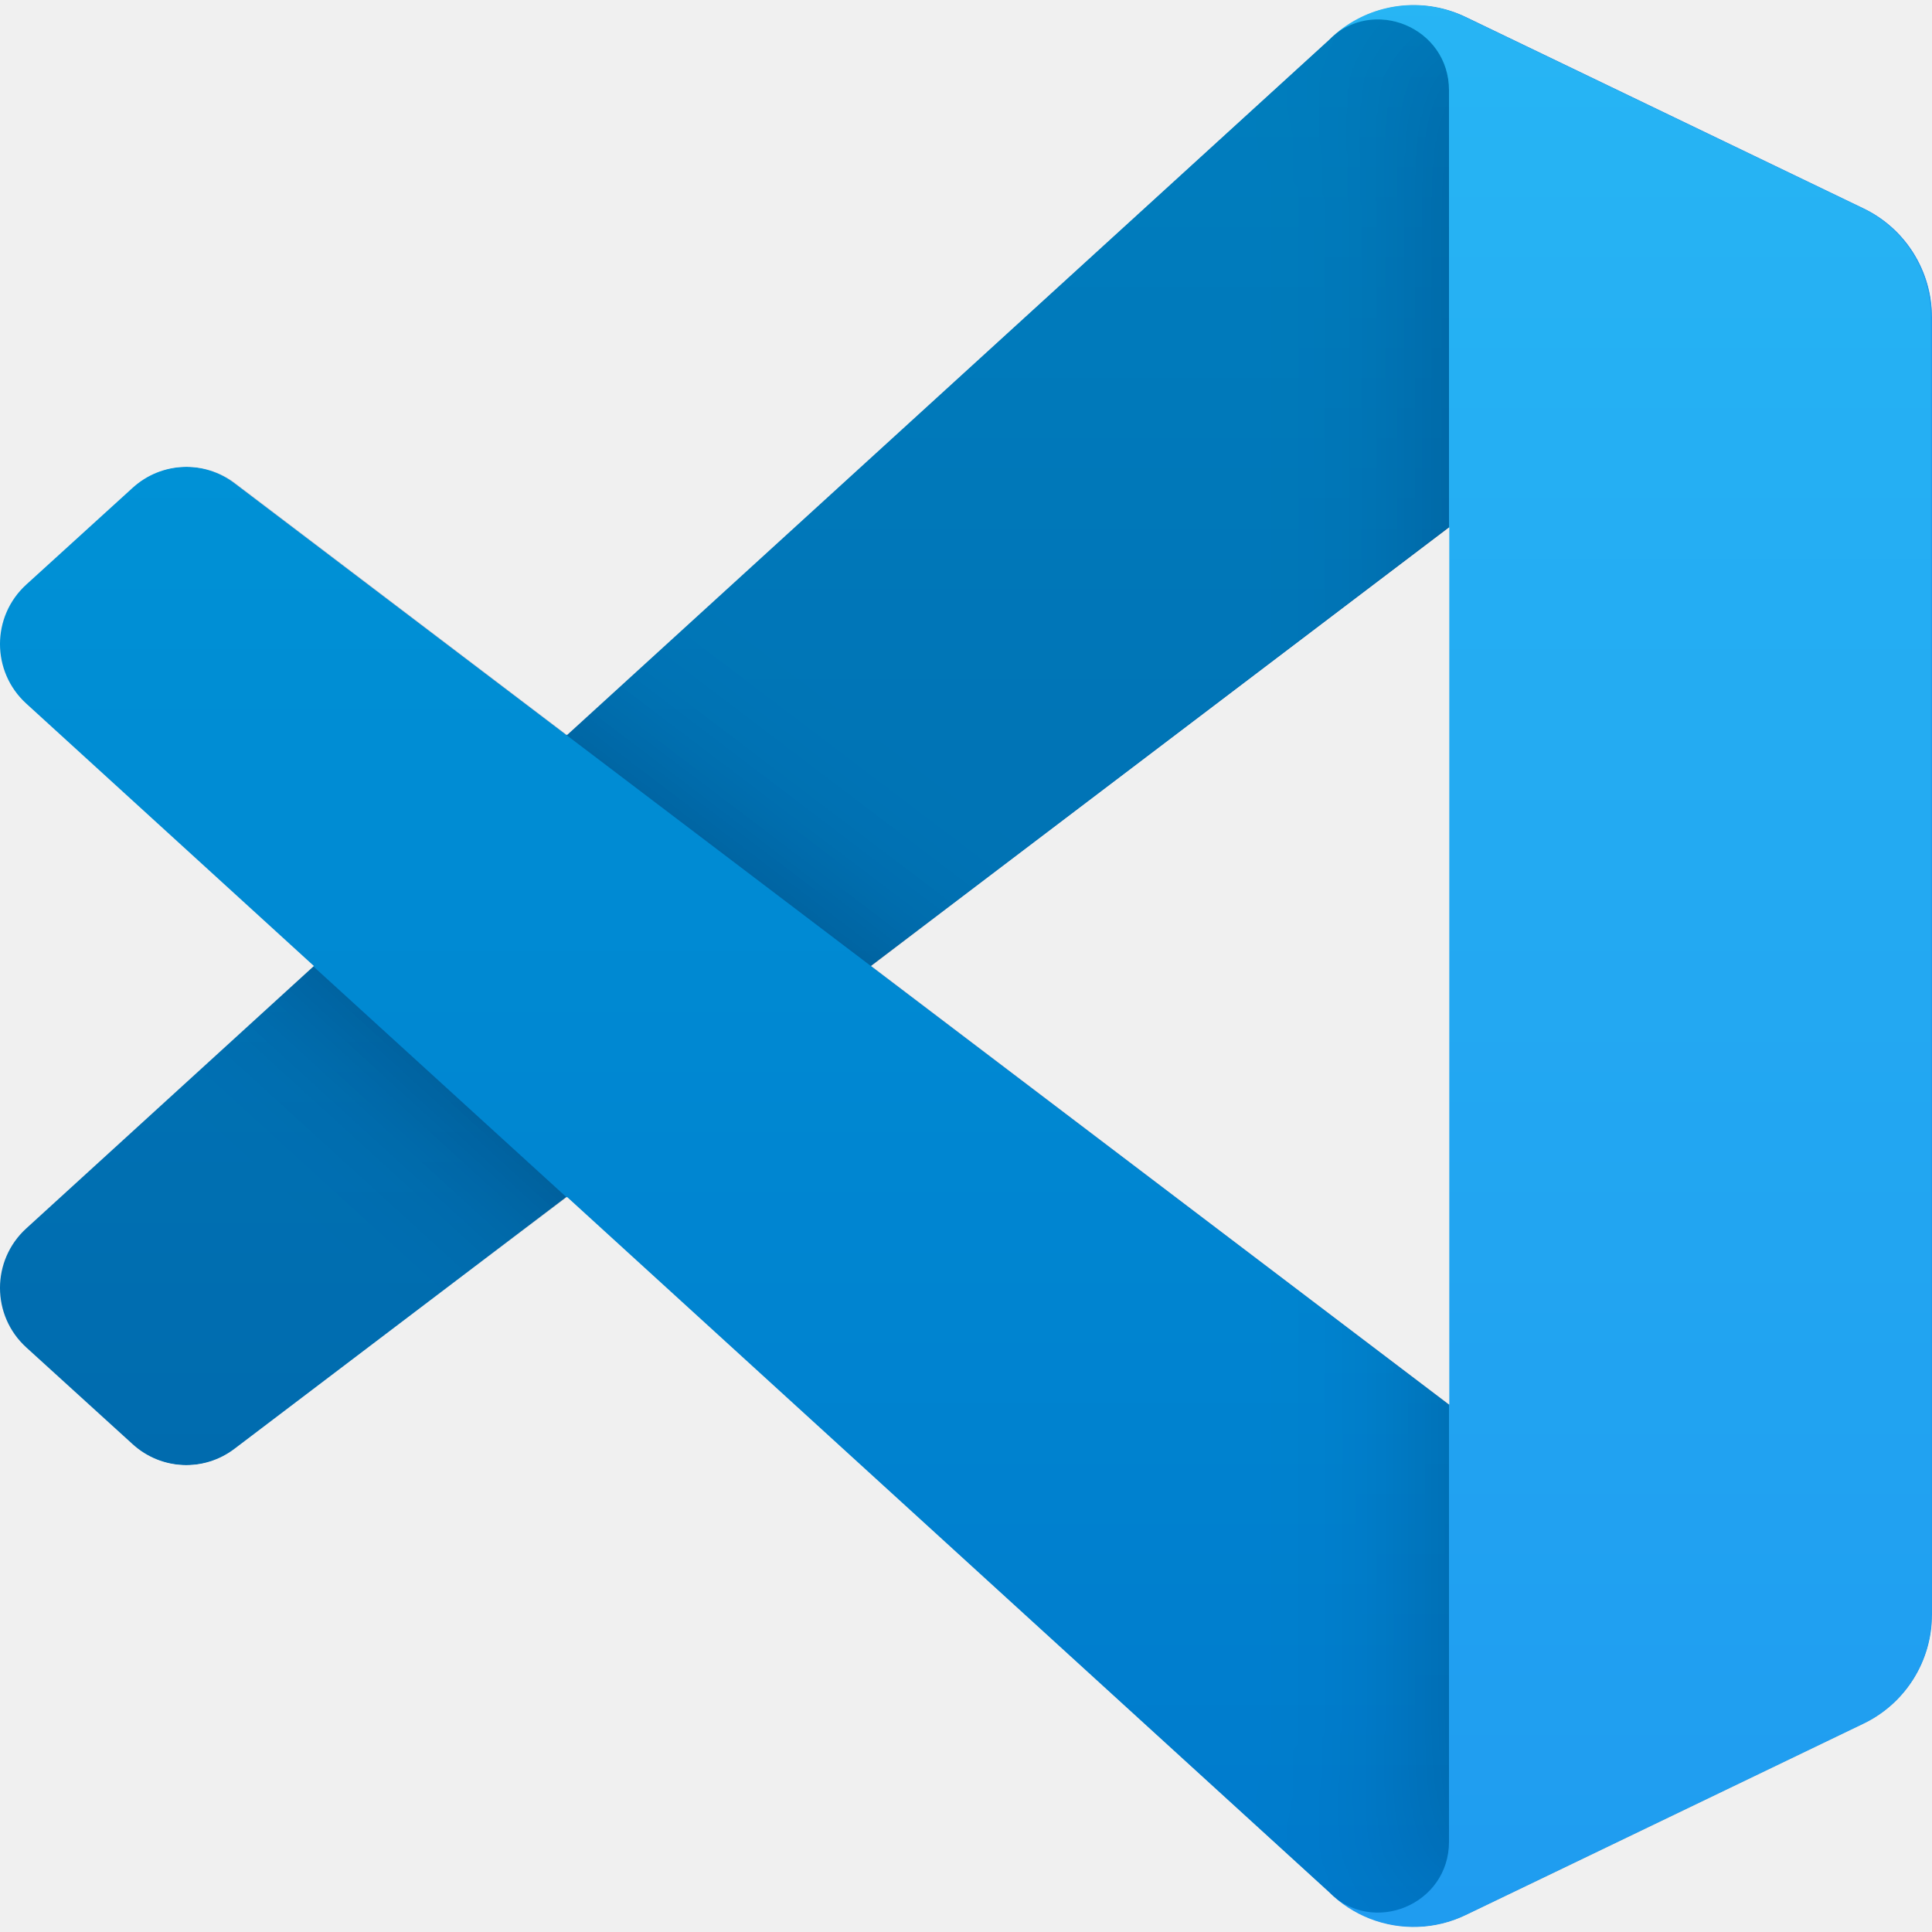
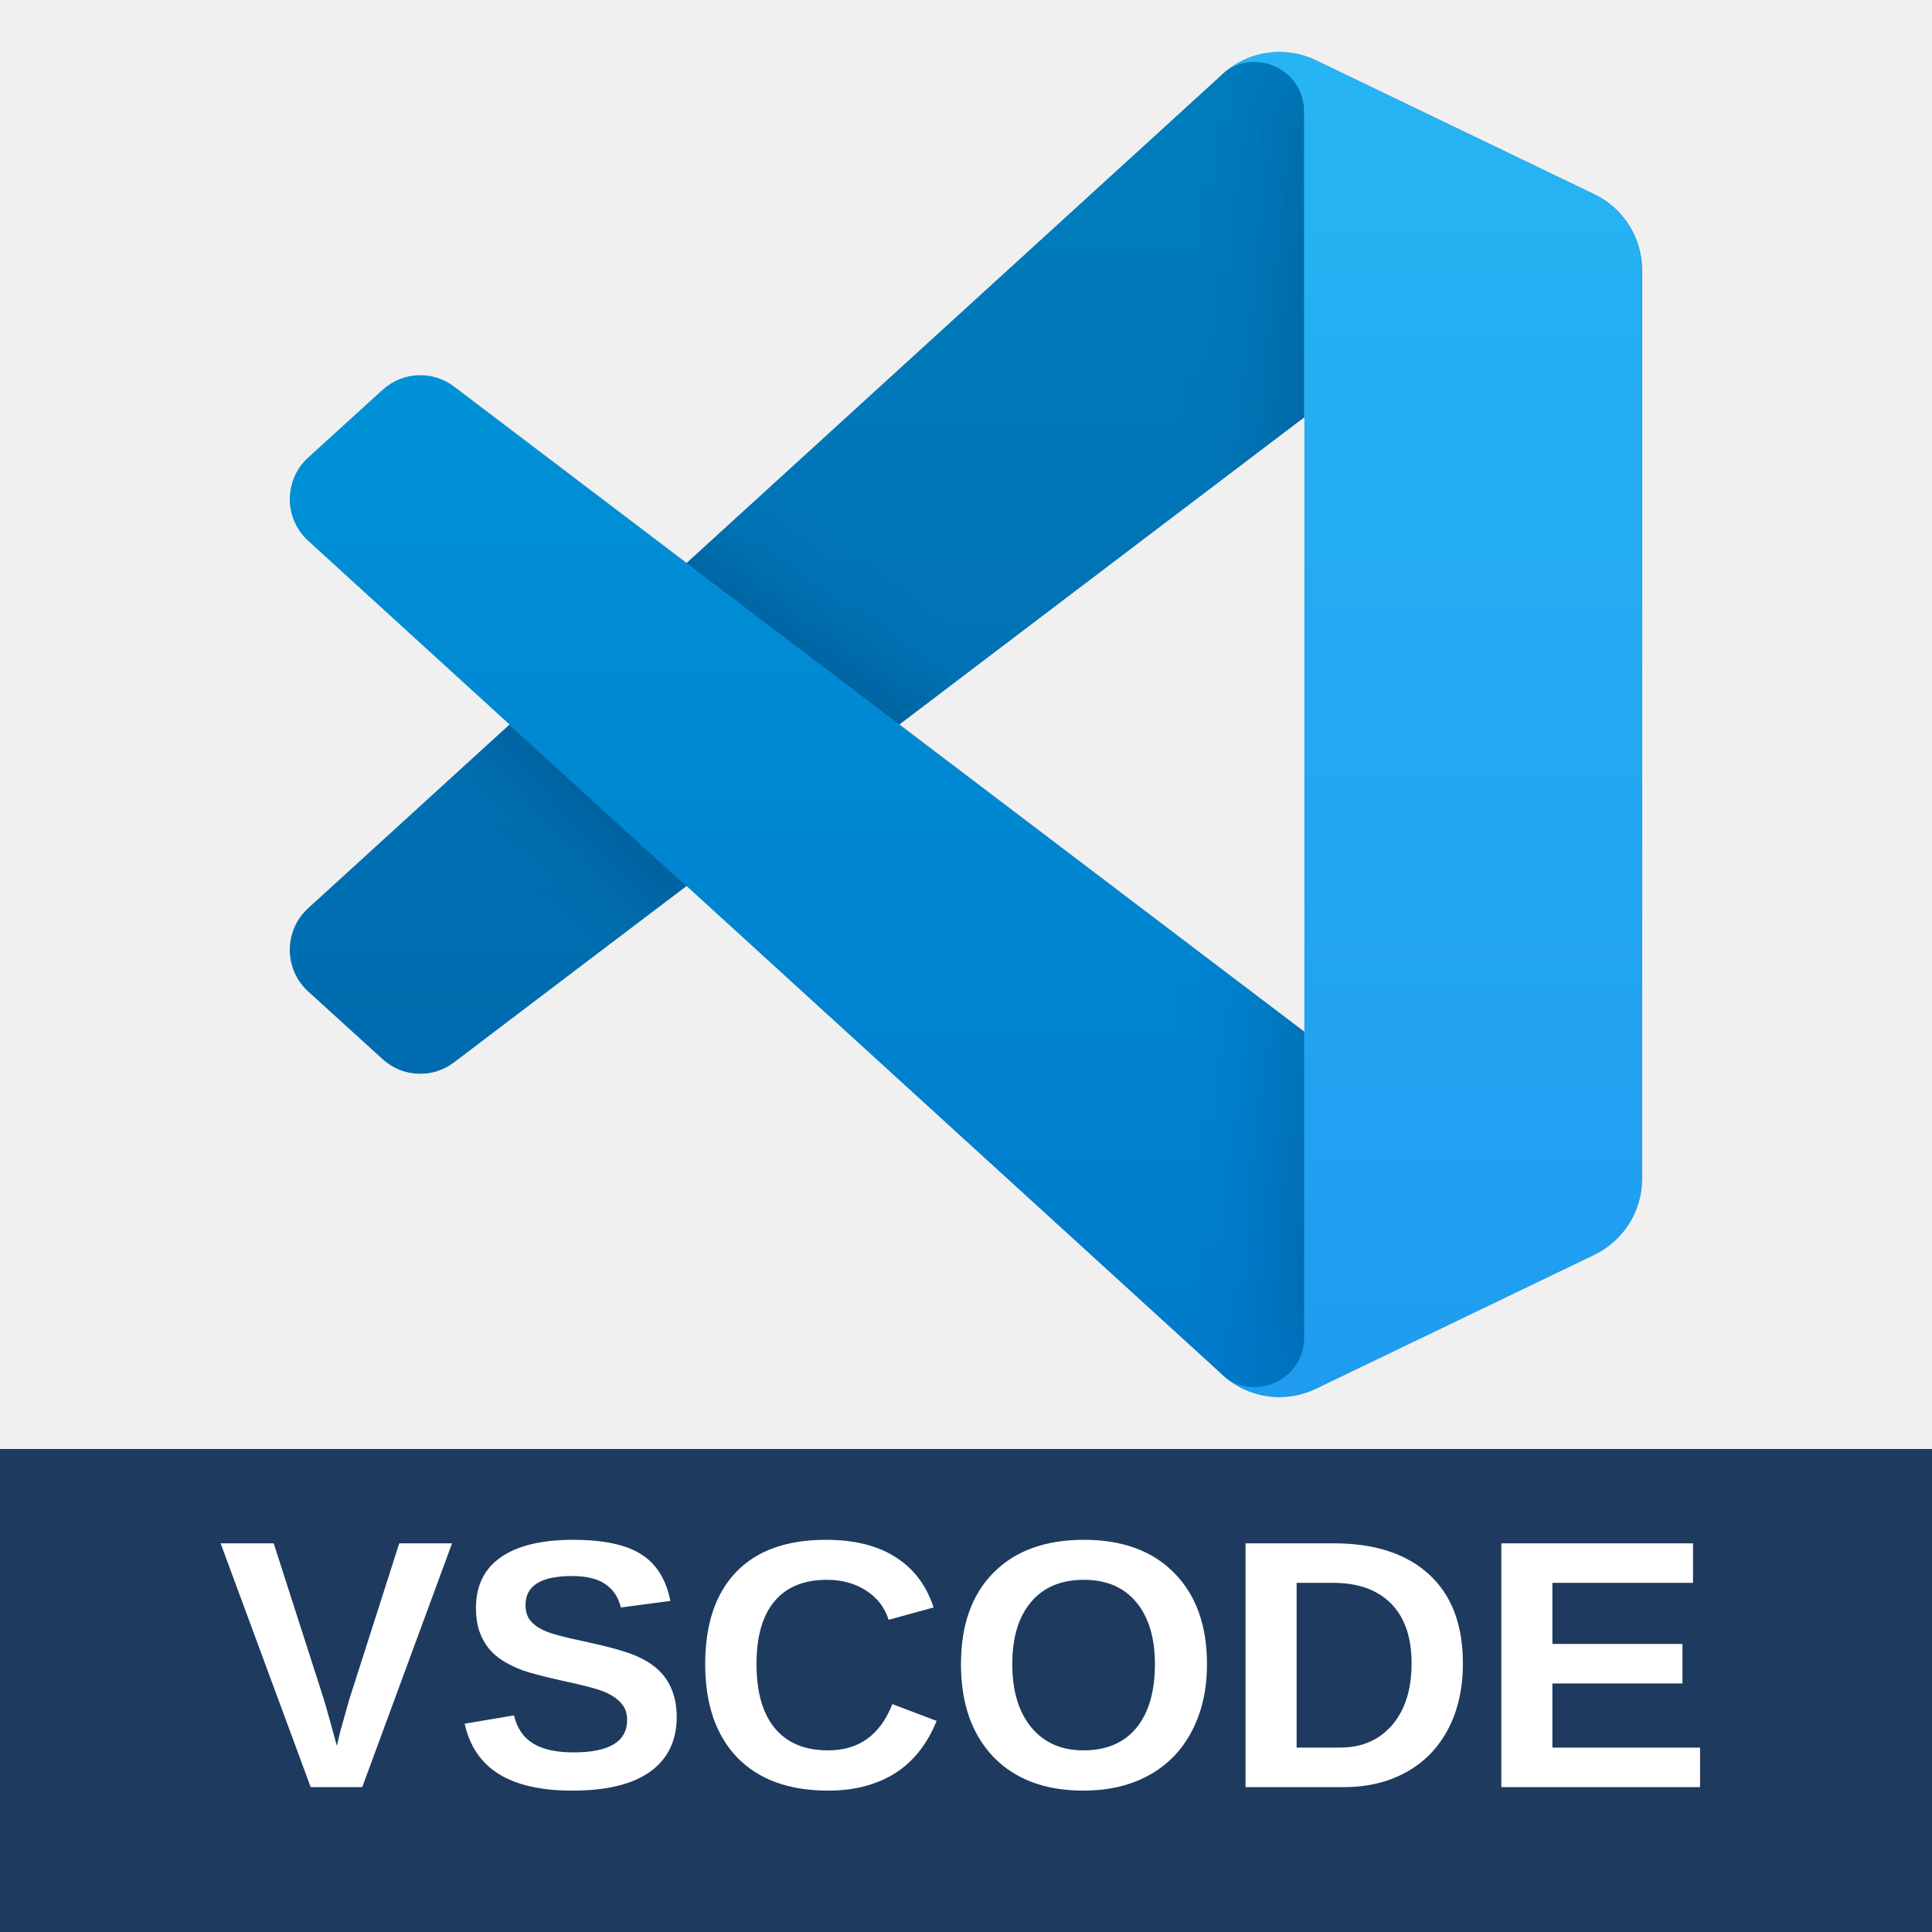
- <svg xmlns="http://www.w3.org/2000/svg" width="100" height="100" viewBox="0 0 100 100" fill="none">
-   <mask id="mask0" mask-type="alpha" maskUnits="userSpaceOnUse" x="0" y="0" width="100" height="100">
-     <path fill-rule="evenodd" clip-rule="evenodd" d="M70.912 99.317C72.487 99.931 74.283 99.891 75.873 99.126L96.461 89.22C98.624 88.179 100 85.989 100 83.587V16.413C100 14.011 98.624 11.822 96.461 10.781L75.873 0.874C73.786 -0.13 71.345 0.116 69.513 1.447C69.252 1.637 69.003 1.849 68.769 2.083L29.355 38.041L12.187 25.01C10.589 23.797 8.354 23.896 6.869 25.246L1.363 30.255C-0.453 31.906 -0.455 34.763 1.359 36.417L16.247 50L1.359 63.583C-0.455 65.237 -0.453 68.094 1.363 69.745L6.869 74.754C8.354 76.104 10.589 76.204 12.187 74.99L29.355 61.959L68.769 97.917C69.392 98.541 70.125 99.01 70.912 99.317ZM75.015 27.299L45.109 50L75.015 72.701V27.299Z" fill="white" />
-   </mask>
-   <g mask="url(#mask0)">
-     <path d="M96.461 10.796L75.857 0.876C73.472 -0.273 70.622 0.212 68.75 2.083L1.299 63.583C-0.516 65.237 -0.514 68.094 1.303 69.745L6.813 74.754C8.298 76.104 10.535 76.204 12.134 74.99L93.361 13.37C96.086 11.303 100 13.246 100 16.667V16.427C100 14.027 98.625 11.838 96.461 10.796Z" fill="#0065A9" />
-     <g filter="url(#filter0_d)">
-       <path d="M96.461 89.204L75.857 99.124C73.472 100.273 70.622 99.788 68.75 97.917L1.299 36.417C-0.516 34.763 -0.514 31.906 1.303 30.255L6.813 25.246C8.298 23.896 10.535 23.796 12.134 25.009L93.361 86.63C96.086 88.697 100 86.754 100 83.333V83.573C100 85.974 98.625 88.162 96.461 89.204Z" fill="#007ACC" />
+ <svg xmlns="http://www.w3.org/2000/svg" width="120" height="120" viewBox="0 0 120 120">
+   <svg x="18" y="3" width="84" height="84" preserveAspectRatio="xMidYMid meet" viewBox="0 0 100 100" fill="none">
+     <mask id="mask0" mask-type="alpha" maskUnits="userSpaceOnUse" x="0" y="0" width="100" height="100">
+       <path fill-rule="evenodd" clip-rule="evenodd" d="M70.912 99.317C72.487 99.931 74.283 99.891 75.873 99.126L96.461 89.22C98.624 88.179 100 85.989 100 83.587V16.413C100 14.011 98.624 11.822 96.461 10.781L75.873 0.874C73.786 -0.13 71.345 0.116 69.513 1.447C69.252 1.637 69.003 1.849 68.769 2.083L29.355 38.041L12.187 25.01C10.589 23.797 8.354 23.896 6.869 25.246L1.363 30.255C-0.453 31.906 -0.455 34.763 1.359 36.417L16.247 50L1.359 63.583C-0.455 65.237 -0.453 68.094 1.363 69.745L6.869 74.754C8.354 76.104 10.589 76.204 12.187 74.99L29.355 61.959L68.769 97.917C69.392 98.541 70.125 99.01 70.912 99.317ZM75.015 27.299L45.109 50L75.015 72.701V27.299Z" fill="white" />
+     </mask>
+     <g mask="url(#mask0)">
+       <path d="M96.461 10.796L75.857 0.876C73.472 -0.273 70.622 0.212 68.75 2.083L1.299 63.583C-0.516 65.237 -0.514 68.094 1.303 69.745L6.813 74.754C8.298 76.104 10.535 76.204 12.134 74.99L93.361 13.37C96.086 11.303 100 13.246 100 16.667V16.427C100 14.027 98.625 11.838 96.461 10.796Z" fill="#0065A9" />
+       <g filter="url(#filter0_d)">
+         <path d="M96.461 89.204L75.857 99.124C73.472 100.273 70.622 99.788 68.75 97.917L1.299 36.417C-0.516 34.763 -0.514 31.906 1.303 30.255L6.813 25.246C8.298 23.896 10.535 23.796 12.134 25.009L93.361 86.63C96.086 88.697 100 86.754 100 83.333V83.573C100 85.974 98.625 88.162 96.461 89.204Z" fill="#007ACC" />
+       </g>
+       <g filter="url(#filter1_d)">
+         <path d="M75.858 99.126C73.472 100.274 70.622 99.788 68.75 97.917C71.056 100.223 75 98.59 75 95.328V4.672C75 1.41 71.056 -0.223 68.75 2.083C70.622 0.211 73.472 -0.274 75.858 0.874L96.459 10.781C98.623 11.822 100 14.011 100 16.413V83.587C100 85.989 98.623 88.179 96.459 89.22L75.858 99.126Z" fill="#1F9CF0" />
+       </g>
+       <g style="mix-blend-mode:overlay" opacity="0.25">
+         <path fill-rule="evenodd" clip-rule="evenodd" d="M70.851 99.317C72.426 99.931 74.222 99.891 75.812 99.126L96.4 89.22C98.563 88.179 99.939 85.989 99.939 83.587V16.413C99.939 14.011 98.564 11.822 96.4 10.781L75.812 0.874C73.725 -0.13 71.284 0.116 69.453 1.447C69.191 1.637 68.942 1.849 68.708 2.083L29.294 38.041L12.126 25.01C10.528 23.796 8.293 23.896 6.809 25.246L1.302 30.255C-0.513 31.906 -0.515 34.763 1.298 36.417L16.186 50L1.298 63.583C-0.515 65.237 -0.513 68.094 1.302 69.745L6.809 74.754C8.293 76.104 10.528 76.204 12.126 74.99L29.294 61.959L68.708 97.917C69.332 98.54 70.064 99.01 70.851 99.317ZM74.954 27.299L45.048 50L74.954 72.701V27.299Z" fill="url(#paint0_linear)" />
+       </g>
    </g>
-     <g filter="url(#filter1_d)">
-       <path d="M75.858 99.126C73.472 100.274 70.622 99.788 68.75 97.917C71.056 100.223 75 98.59 75 95.328V4.672C75 1.41 71.056 -0.223 68.75 2.083C70.622 0.211 73.472 -0.274 75.858 0.874L96.459 10.781C98.623 11.822 100 14.011 100 16.413V83.587C100 85.989 98.623 88.179 96.459 89.22L75.858 99.126Z" fill="#1F9CF0" />
-     </g>
-     <g style="mix-blend-mode:overlay" opacity="0.25">
-       <path fill-rule="evenodd" clip-rule="evenodd" d="M70.851 99.317C72.426 99.931 74.222 99.891 75.812 99.126L96.4 89.22C98.563 88.179 99.939 85.989 99.939 83.587V16.413C99.939 14.011 98.564 11.822 96.4 10.781L75.812 0.874C73.725 -0.13 71.284 0.116 69.453 1.447C69.191 1.637 68.942 1.849 68.708 2.083L29.294 38.041L12.126 25.01C10.528 23.796 8.293 23.896 6.809 25.246L1.302 30.255C-0.513 31.906 -0.515 34.763 1.298 36.417L16.186 50L1.298 63.583C-0.515 65.237 -0.513 68.094 1.302 69.745L6.809 74.754C8.293 76.104 10.528 76.204 12.126 74.99L29.294 61.959L68.708 97.917C69.332 98.54 70.064 99.01 70.851 99.317ZM74.954 27.299L45.048 50L74.954 72.701V27.299Z" fill="url(#paint0_linear)" />
-     </g>
-   </g>
-   <defs>
-     <filter id="filter0_d" x="-8.394" y="15.829" width="116.727" height="92.246" filterUnits="userSpaceOnUse" color-interpolation-filters="sRGB">
-       <feFlood flood-opacity="0" result="BackgroundImageFix" />
-       <feColorMatrix in="SourceAlpha" type="matrix" values="0 0 0 0 0 0 0 0 0 0 0 0 0 0 0 0 0 0 127 0" />
-       <feOffset />
-       <feGaussianBlur stdDeviation="4.167" />
-       <feColorMatrix type="matrix" values="0 0 0 0 0 0 0 0 0 0 0 0 0 0 0 0 0 0 0.25 0" />
-       <feBlend mode="overlay" in2="BackgroundImageFix" result="effect1_dropShadow" />
-       <feBlend mode="normal" in="SourceGraphic" in2="effect1_dropShadow" result="shape" />
-     </filter>
-     <filter id="filter1_d" x="60.417" y="-8.076" width="47.917" height="116.151" filterUnits="userSpaceOnUse" color-interpolation-filters="sRGB">
-       <feFlood flood-opacity="0" result="BackgroundImageFix" />
-       <feColorMatrix in="SourceAlpha" type="matrix" values="0 0 0 0 0 0 0 0 0 0 0 0 0 0 0 0 0 0 127 0" />
-       <feOffset />
-       <feGaussianBlur stdDeviation="4.167" />
-       <feColorMatrix type="matrix" values="0 0 0 0 0 0 0 0 0 0 0 0 0 0 0 0 0 0 0.25 0" />
-       <feBlend mode="overlay" in2="BackgroundImageFix" result="effect1_dropShadow" />
-       <feBlend mode="normal" in="SourceGraphic" in2="effect1_dropShadow" result="shape" />
-     </filter>
-     <linearGradient id="paint0_linear" x1="49.939" y1="0.258" x2="49.939" y2="99.742" gradientUnits="userSpaceOnUse">
-       <stop stop-color="white" />
-       <stop offset="1" stop-color="white" stop-opacity="0" />
-     </linearGradient>
-   </defs>
+     <defs>
+       <filter id="filter0_d" x="-8.394" y="15.829" width="116.727" height="92.246" filterUnits="userSpaceOnUse" color-interpolation-filters="sRGB">
+         <feFlood flood-opacity="0" result="BackgroundImageFix" />
+         <feColorMatrix in="SourceAlpha" type="matrix" values="0 0 0 0 0 0 0 0 0 0 0 0 0 0 0 0 0 0 127 0" />
+         <feOffset />
+         <feGaussianBlur stdDeviation="4.167" />
+         <feColorMatrix type="matrix" values="0 0 0 0 0 0 0 0 0 0 0 0 0 0 0 0 0 0 0.25 0" />
+         <feBlend mode="overlay" in2="BackgroundImageFix" result="effect1_dropShadow" />
+         <feBlend mode="normal" in="SourceGraphic" in2="effect1_dropShadow" result="shape" />
+       </filter>
+       <filter id="filter1_d" x="60.417" y="-8.076" width="47.917" height="116.151" filterUnits="userSpaceOnUse" color-interpolation-filters="sRGB">
+         <feFlood flood-opacity="0" result="BackgroundImageFix" />
+         <feColorMatrix in="SourceAlpha" type="matrix" values="0 0 0 0 0 0 0 0 0 0 0 0 0 0 0 0 0 0 127 0" />
+         <feOffset />
+         <feGaussianBlur stdDeviation="4.167" />
+         <feColorMatrix type="matrix" values="0 0 0 0 0 0 0 0 0 0 0 0 0 0 0 0 0 0 0.25 0" />
+         <feBlend mode="overlay" in2="BackgroundImageFix" result="effect1_dropShadow" />
+         <feBlend mode="normal" in="SourceGraphic" in2="effect1_dropShadow" result="shape" />
+       </filter>
+       <linearGradient id="paint0_linear" x1="49.939" y1="0.258" x2="49.939" y2="99.742" gradientUnits="userSpaceOnUse">
+         <stop stop-color="white" />
+         <stop offset="1" stop-color="white" stop-opacity="0" />
+       </linearGradient>
+     </defs>
+   </svg>
+   <rect id="caption-band" x="0" y="90" width="120" height="30" fill="#1e3a5f" />
+   <text id="caption-label" x="60" y="111" text-anchor="middle" font-family="Arial, Liberation Sans, sans-serif" font-size="22" font-weight="700" fill="#ffffff">VSCODE</text>
</svg>
